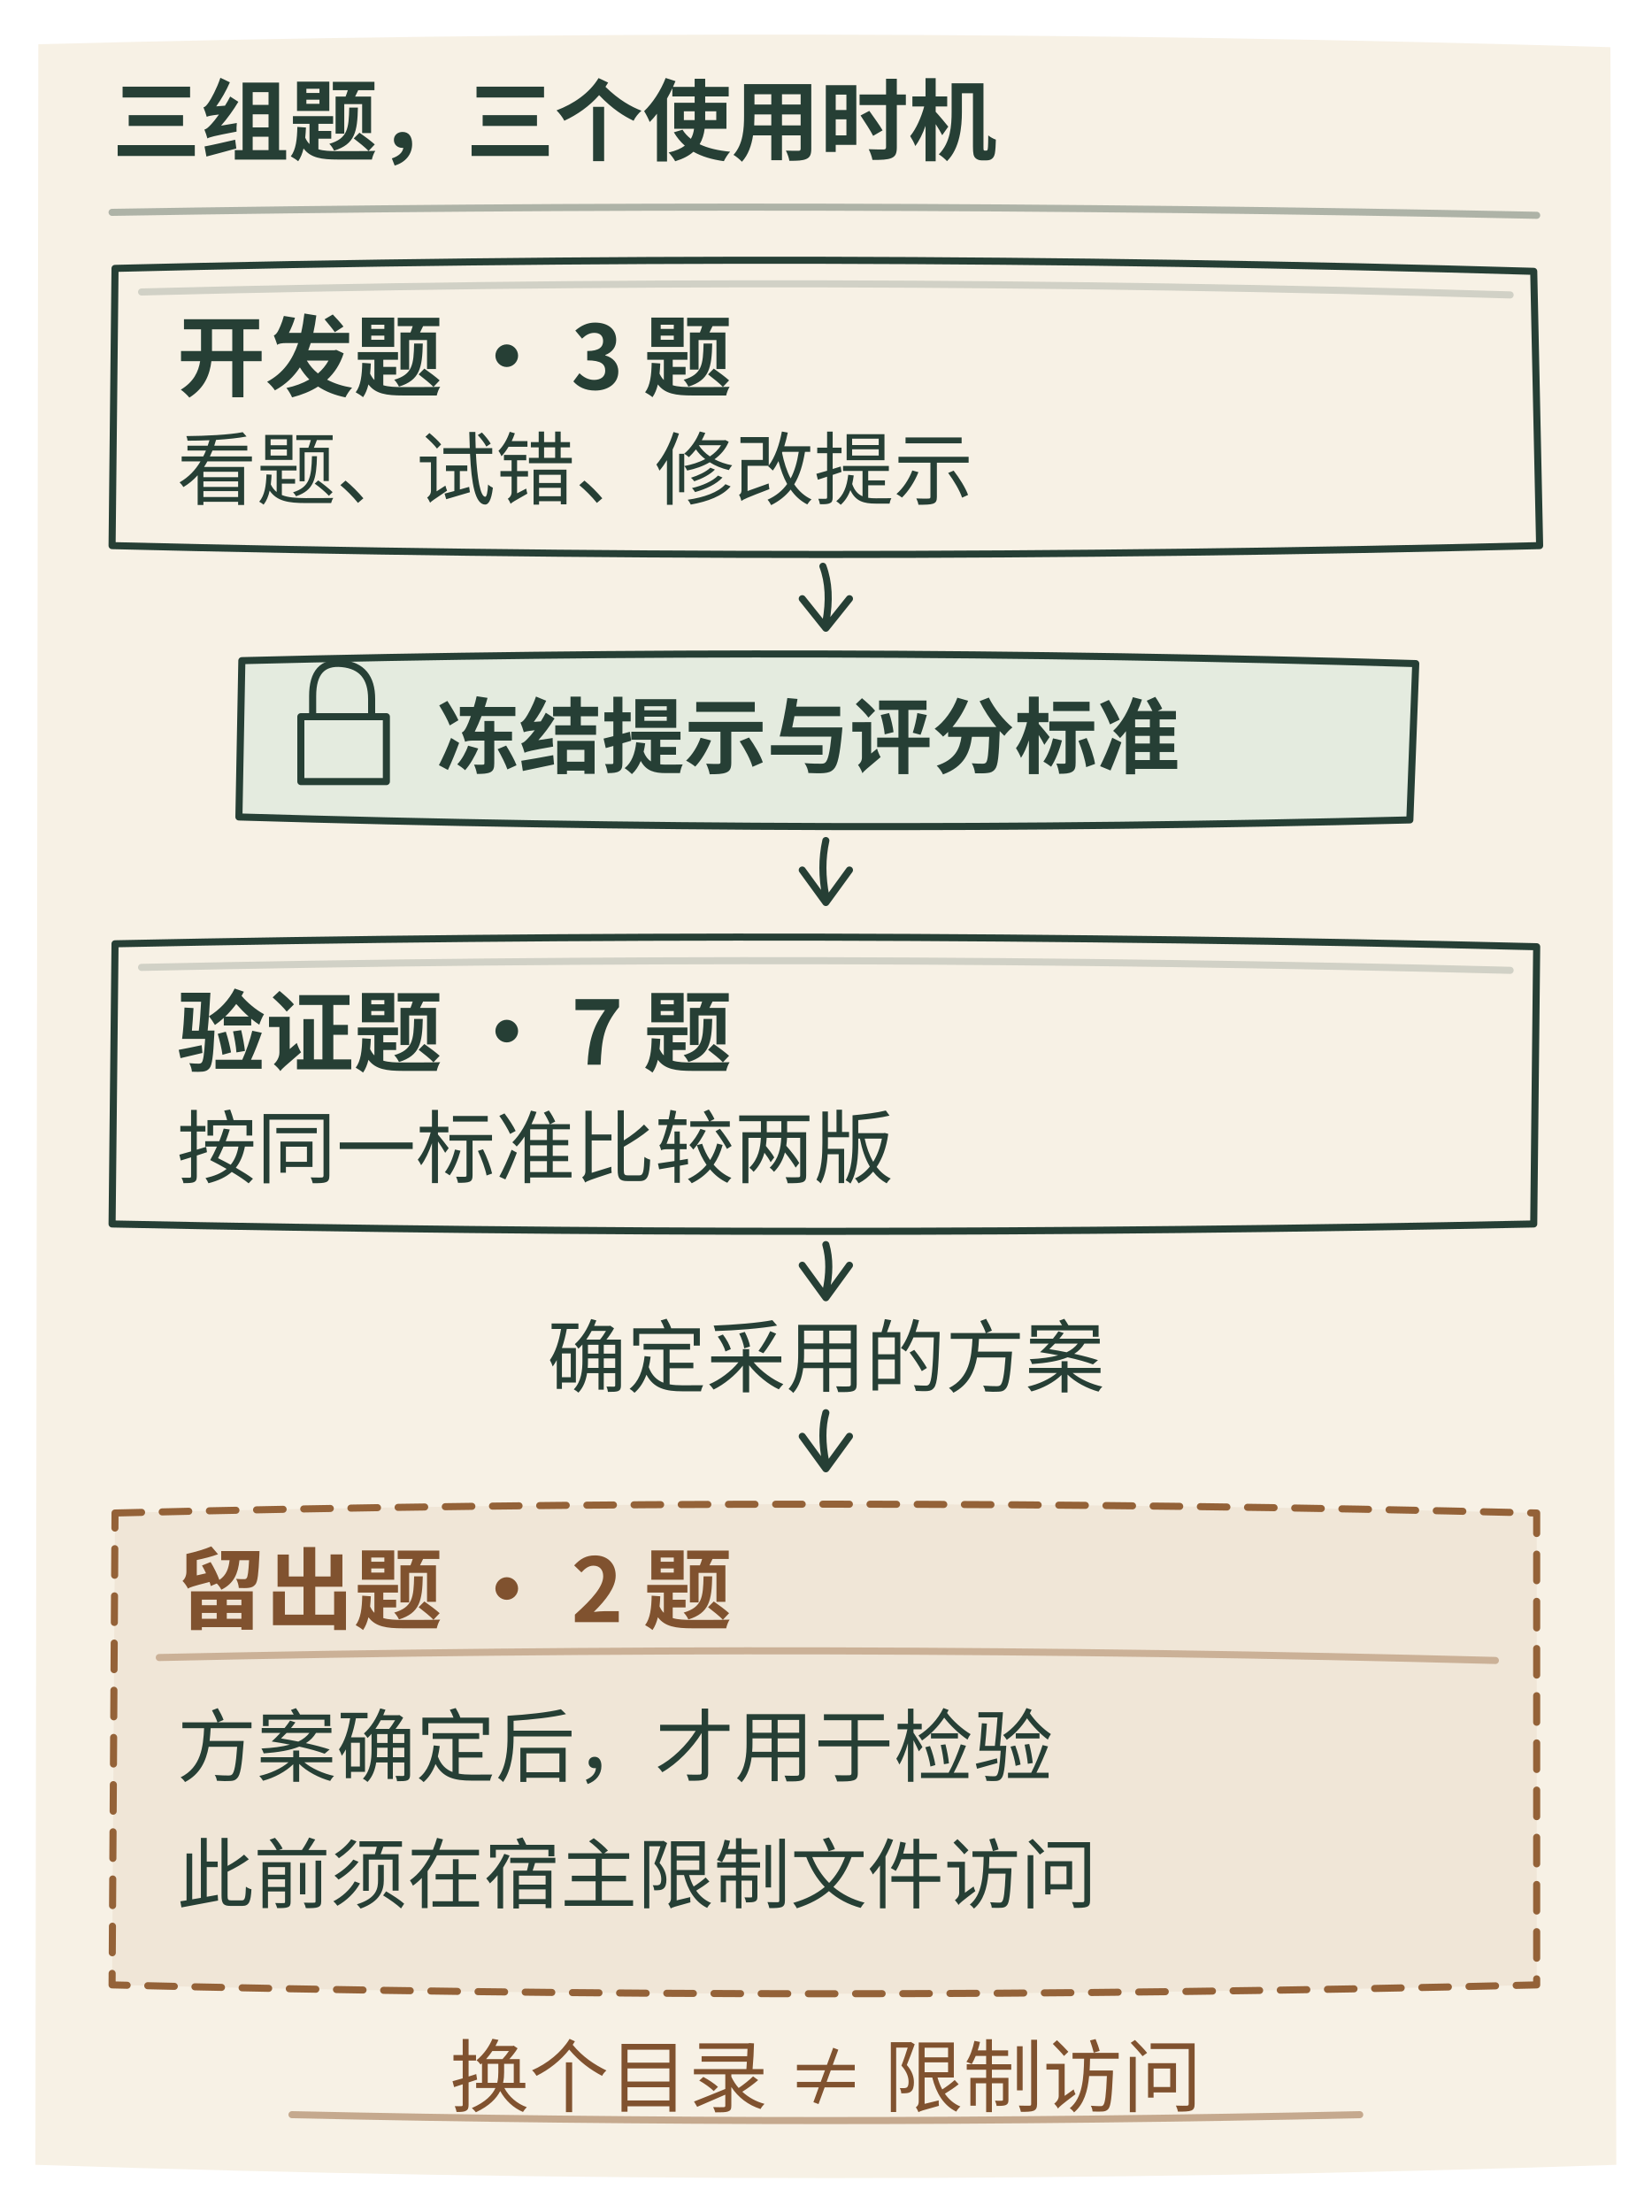
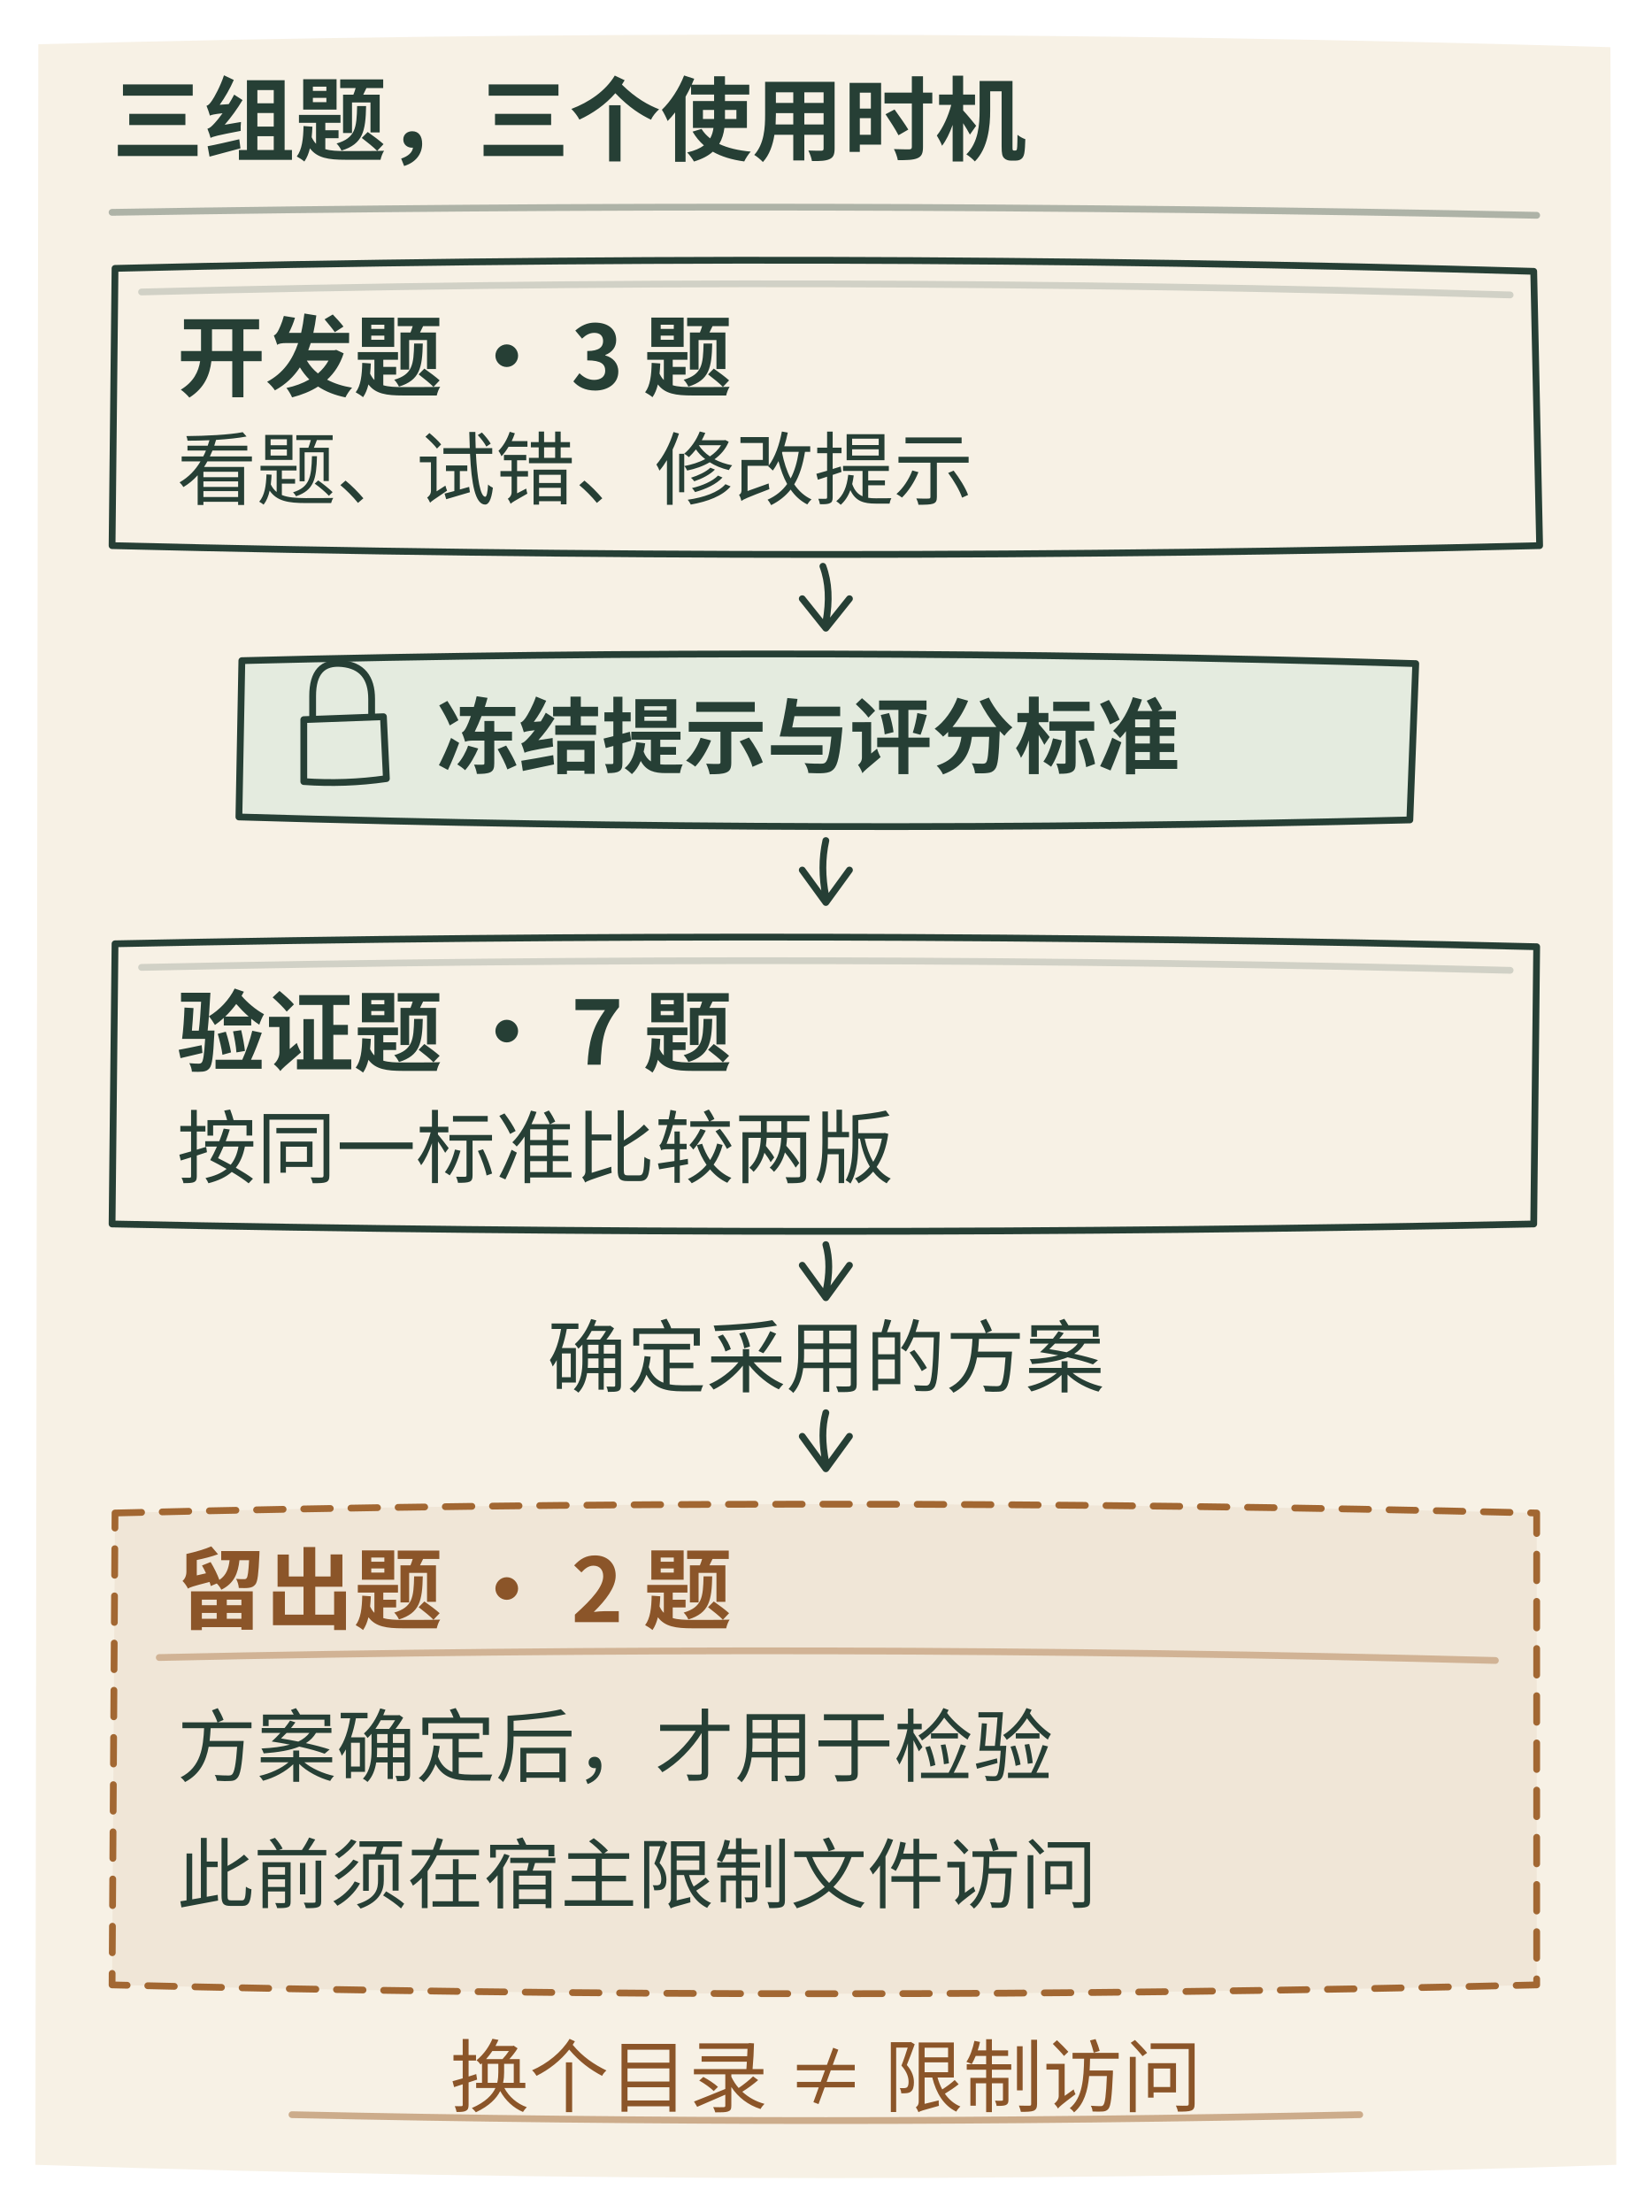
<svg xmlns="http://www.w3.org/2000/svg" viewBox="0 0 560 750" role="img" aria-label="开发题用于修改提示，冻结提示和评分标准后比较验证题，方案确定后才使用隔离的留出题" color="#263f35">
  <path d="M13 15 Q280 8 546 16 L548 734 Q283 743 12 734 Z" fill="#f7f1e5" />
-   <g fill="none" stroke="currentColor" stroke-width="2.4" stroke-linecap="round" stroke-linejoin="round">
+   <g fill="none" stroke="currentColor" stroke-width="2.3" stroke-linecap="round" stroke-linejoin="round">
    <path d="M38 72 Q280 68 521 73" opacity=".35" />
    <path d="M39 91 Q280 85 520 92 L522 185 Q280 191 38 185 Z" />
    <path d="M48 99 Q281 93 512 100" opacity=".18" />
    <path d="M279 192 Q282 200 280 211 M272 203 L280 213 288 203" />
    <path d="M82 224 Q280 219 480 225 L478 278 Q282 283 81 277 Z" fill="#e4ebdf" />
-     <path d="M106 243 L106 236 Q106 224 116 225 Q126 226 126 237 L126 243 M102 243 L131 243 131 265 102 265 Z" />
+     <path d="M106 243 L106 236 Q106 224 116 225 Q126 226 126 237 L126 243 M103 244 L130 243 131 264 Q117 266 103 265 Z" />
    <path d="M280 285 Q278 294 280 304 M272 295 L280 306 288 295" />
    <path d="M39 320 Q279 315 521 321 L520 415 Q281 420 38 415 Z" />
    <path d="M48 328 Q281 323 512 329" opacity=".18" />
    <path d="M280 422 Q282 429 280 438 M272 429 L280 440 288 429" />
    <path d="M280 479 Q278 486 280 496 M272 487 L280 498 288 487" />
-     <path d="M39 513 Q279 507 521 513 L521 673 Q280 679 38 673 Z" fill="#f0e6d7" stroke="#946238" stroke-dasharray="9 7" />
-     <path d="M54 562 Q282 557 507 563" stroke="#946238" opacity=".4" />
-     <path d="M99 717 Q280 721 461 717" stroke="#946238" opacity=".5" />
+     <path d="M39 513 Q279 507 521 513 L521 673 Q280 679 38 673 Z" fill="#f0e6d7" stroke="#a26732" stroke-dasharray="9 7" />
+     <path d="M54 562 Q282 557 507 563" stroke="#a26732" opacity=".4" />
+     <path d="M99 717 Q280 721 461 717" stroke="#a26732" opacity=".5" />
  </g>
  <g fill="#263f35" font-family="Microsoft YaHei, Noto Sans CJK SC, sans-serif">
-     <text x="38" y="52" font-size="30" font-weight="700">三组题，三个使用时机</text>
+     <text x="38" y="52" font-size="31" font-weight="700">三组题，三个使用时机</text>
    <text x="60" y="132" font-size="30" font-weight="700">开发题 · 3 题</text>
    <text x="60" y="169" font-size="27">看题、试错、修改提示</text>
    <text x="148" y="260" font-size="28" font-weight="700">冻结提示与评分标准</text>
    <text x="60" y="361" font-size="30" font-weight="700">验证题 · 7 题</text>
    <text x="60" y="399" font-size="27">按同一标准比较两版</text>
    <text x="280" y="470" text-anchor="middle" font-size="27">确定采用的方案</text>
-     <text x="60" y="550" font-size="30" font-weight="700" fill="#80522f">留出题 · 2 题</text>
+     <text x="60" y="550" font-size="30" font-weight="700" fill="#8b5529">留出题 · 2 题</text>
    <text x="60" y="602" font-size="27">方案确定后，才用于检验</text>
    <text x="60" y="645" font-size="26">此前须在宿主限制文件访问</text>
-     <text x="280" y="714" text-anchor="middle" font-size="27" fill="#80522f">换个目录 ≠ 限制访问</text>
+     <text x="280" y="714" text-anchor="middle" font-size="27" fill="#8b5529">换个目录 ≠ 限制访问</text>
  </g>
</svg>
